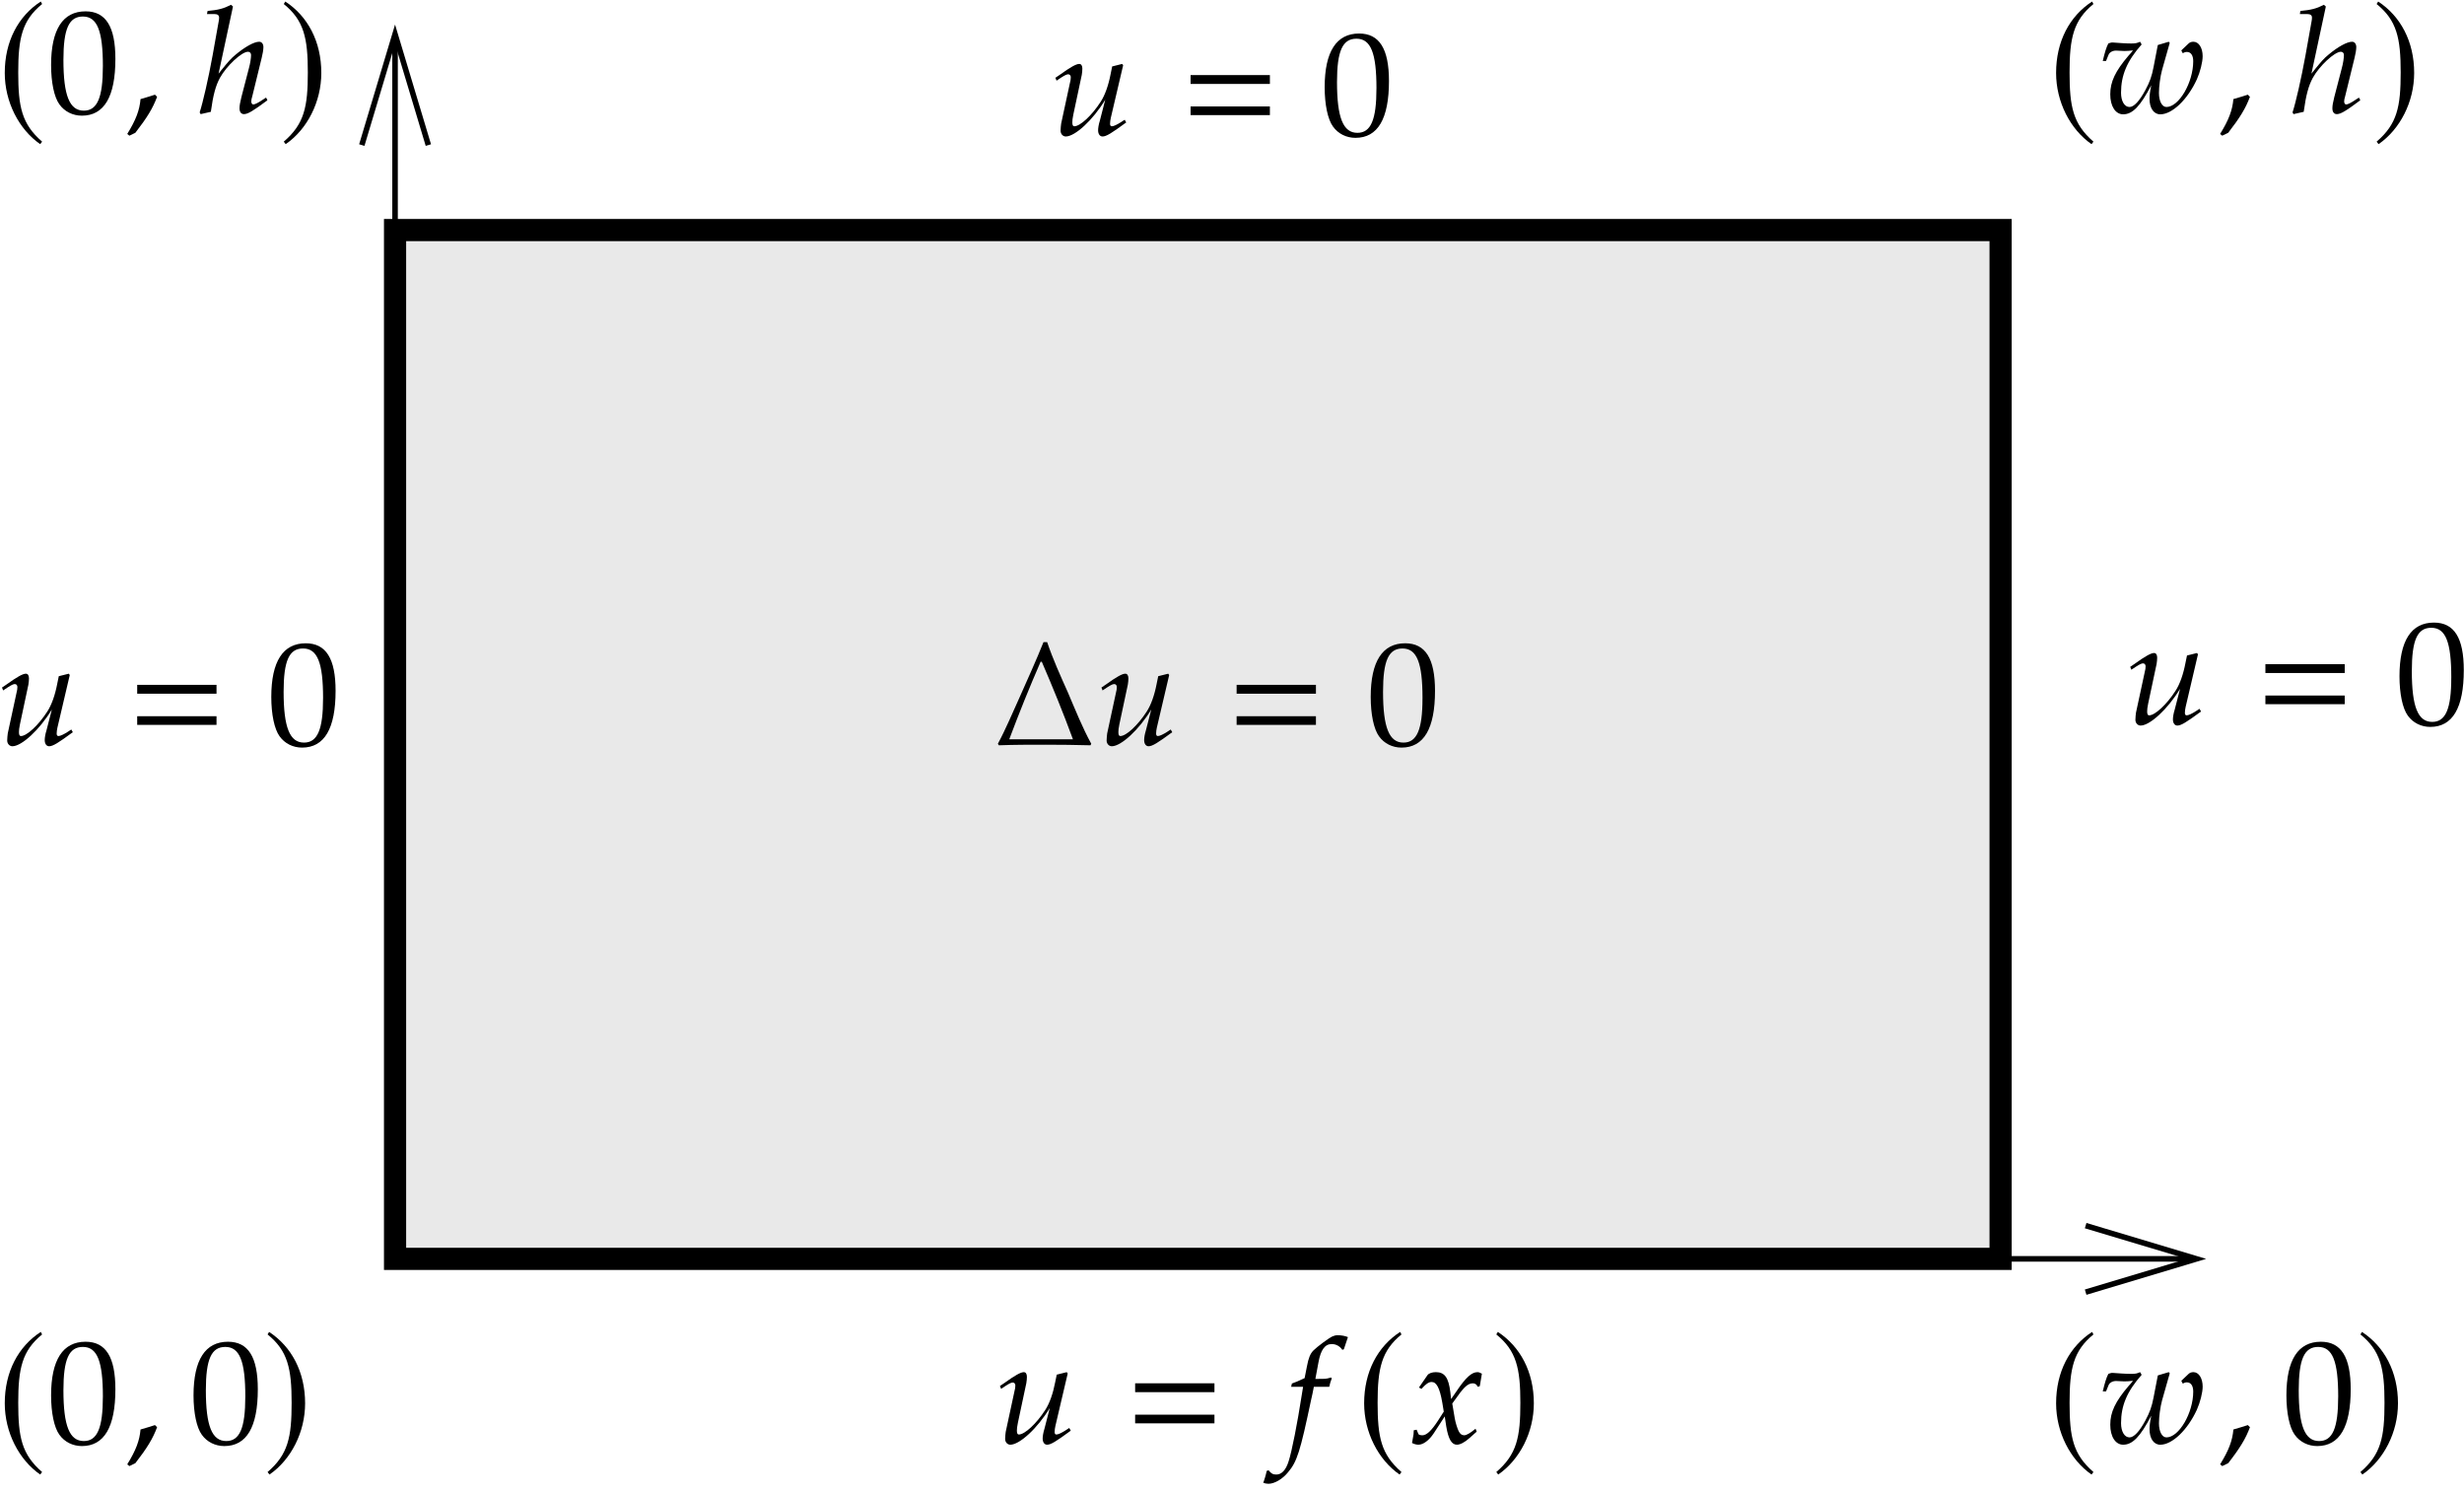
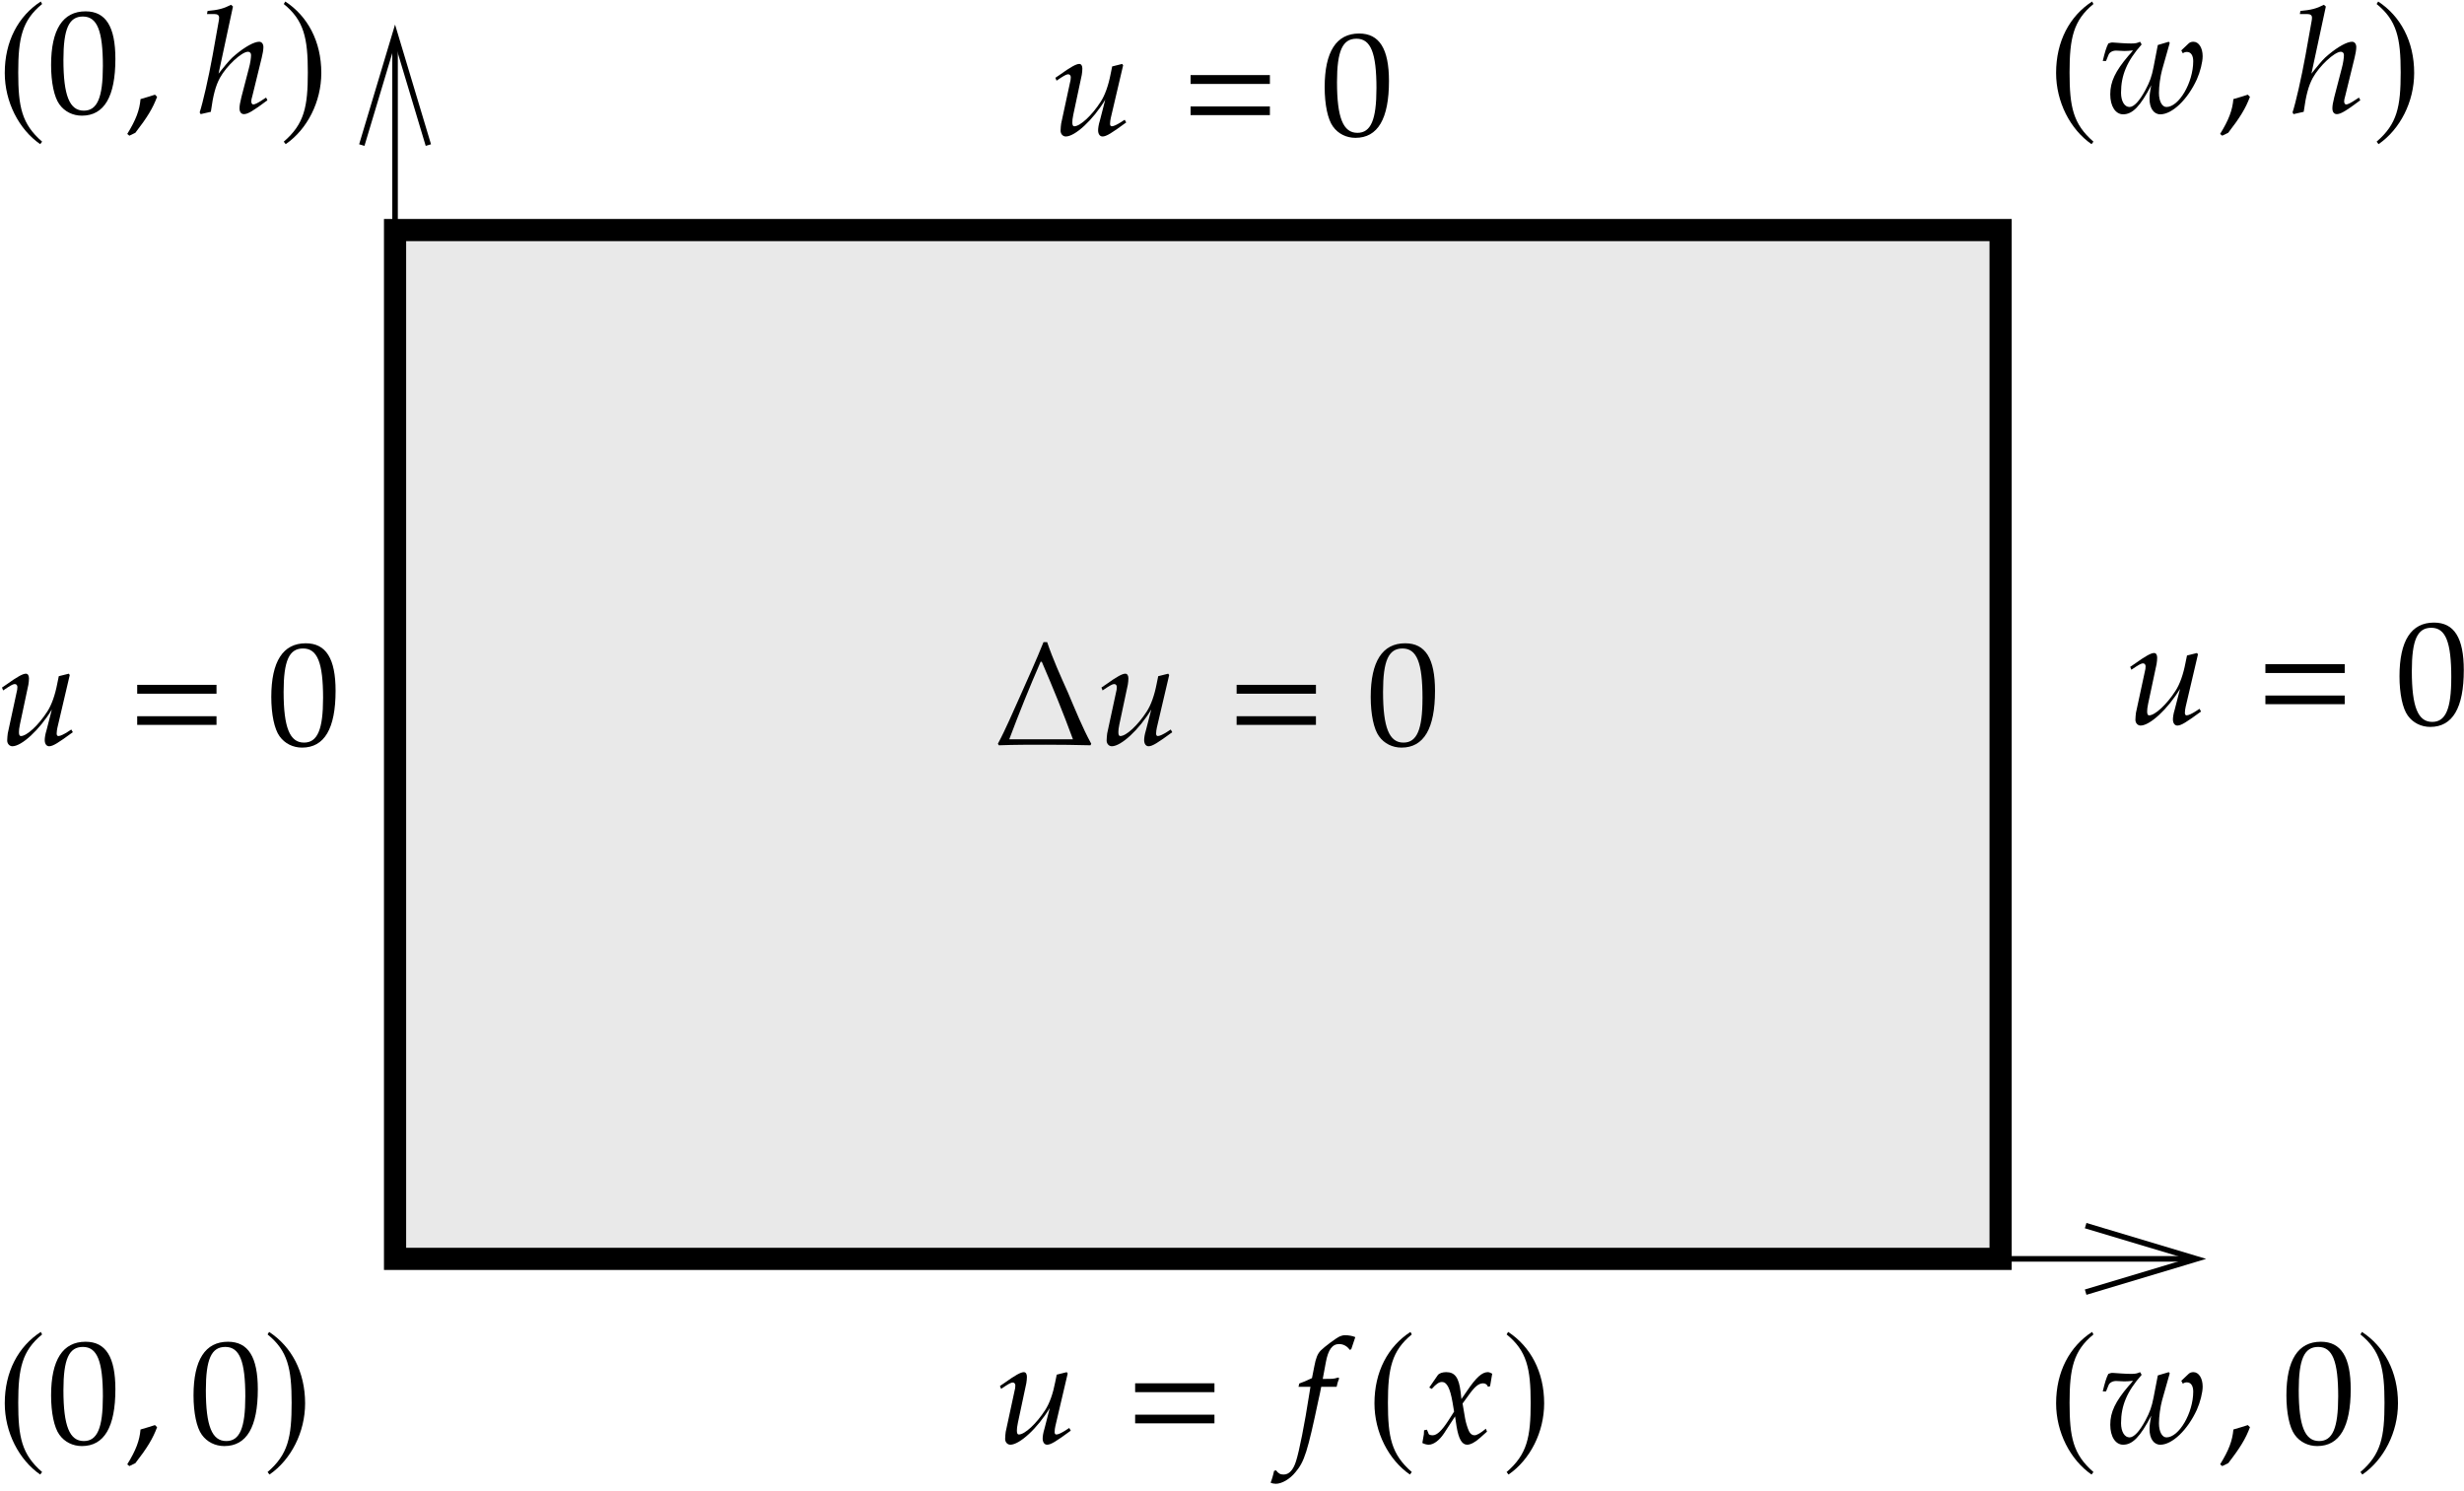
<svg xmlns="http://www.w3.org/2000/svg" width="200pt" height="121pt" viewBox="0 0 200 121">
  <defs>
-     <path d="M3.641-9.031C1.812-7.844.719-5.797.719-3.234c0 2.344 1.141 4.578 2.875 5.781L3.75 2.344C2.094.906 1.812-.484 1.812-3.281 1.812-6.062 2.125-7.5 3.75-8.828zm0 0" id="b" />
-     <path d="M.5-9.031l-.125.203C2.016-7.5 2.328-6.062 2.328-3.281c0 2.797-.281 4.188-1.953 5.625l.156.203c1.75-1.203 2.891-3.438 2.891-5.781C3.422-5.797 2.312-7.844.5-9.031zm0 0" id="c" />
-     <path d="M5.562-4.375c0-2.625-.781-3.859-2.422-3.859-1.844 0-2.797 1.469-2.797 4.359 0 1.406.25 2.609.672 3.188.422.594 1.094.922 1.828.922C4.656.234 5.562-1.312 5.562-4.375zm-1.016.594C4.547-1.234 4.094-.172 3-.172c-1.156 0-1.656-1.219-1.656-4.125 0-2.531.453-3.516 1.578-3.516 1.172 0 1.625 1.172 1.625 4.031zm0 0" id="a" />
-     <path d="M2.609-1.297l-.172-.172c-.328.109-.531.172-1.172.359C1.188-.203.891.578.188 1.719l.172.141.484-.234c.969-1.25 1.422-2 1.766-2.922zm0 0" id="f" />
-     <path d="M5.625-1.016l-.109-.219-.312.203c-.344.234-.609.359-.734.359-.078 0-.156-.109-.156-.234 0-.125.016-.219.094-.484l.75-3.062c.078-.297.141-.672.141-.875 0-.266-.141-.438-.344-.438-.406 0-1.141.406-1.891 1.031-.422.344-.609.578-1.172 1.266l-.234.297L2.828-8.625l-.156-.141c-.609.312-1.047.422-1.906.5l-.047.25h.578c.281 0 .406.094.406.297 0 .094-.016.203-.031.281l-.5 2.797C.844-2.828.375-.781.125-.031l.078.141.828-.188c.188-1.375.391-2.109.734-2.75.531-.969 1.766-2.125 2.281-2.125.156 0 .25.109.25.266 0 .219-.062.672-.172 1.062l-.609 2.344c-.109.438-.156.703-.156.922 0 .281.125.469.359.469.312 0 .734-.25 1.906-1.125zm0 0" id="g" />
-     <path d="M6.125-1.016 6-1.234l-.312.203c-.297.188-.578.328-.734.328-.094 0-.141-.078-.141-.203 0-.156.031-.344.062-.484l1-4.266-.078-.109-.812.203-.125.609c-.172.906-.453 1.719-.812 2.266-.703 1.094-1.656 1.984-2.141 1.984-.109 0-.156-.109-.156-.312 0-.172.016-.312.078-.625l.688-3.234c.031-.188.047-.359.047-.516 0-.234-.094-.375-.25-.375-.25 0-.703.25-1.594.891L.375-4.641l.094.234.375-.25c.344-.219.469-.266.578-.266.125 0 .203.109.203.234 0 .062-.016.156-.016.219L.844-.922c-.016.125-.047.391-.047.578 0 .266.188.469.422.469.75 0 2.203-1.328 3.203-2.984l-.438 1.703c-.094.297-.141.594-.141.781 0 .297.141.5.359.5.312 0 .75-.281 1.922-1.141zm0 0" id="d" />
-     <path d="M4.938-8.609c-.203-.094-.547-.156-.844-.156-.125 0-.312.047-.406.094-.297.125-1.266.859-1.547 1.141-.266.266-.406.625-.531 1.297l-.188.953c-.484.234-.734.328-1.031.438l-.062.266h.969l-.109.672C.828-1.578.391.641.125 1.469c-.219.703-.562 1.078-1 1.078-.266 0-.422-.078-.625-.344L-1.656 2.25c-.047.266-.219.844-.281.953.109.062.281.094.422.094.484 0 1.141-.375 1.594-.938C.812 1.5 1.062.688 1.953-3.531c.062-.297.156-.656.219-1.047h1.25c.047-.234.125-.5.203-.672l-.047-.078-.094.016c-.281.094-.406.094-1 .094h-.188l.25-1.344c.188-1.031.531-1.484 1.078-1.484.359 0 .672.188.859.469l.125-.047zm0 0" id="m" />
-     <path d="M5.359-.938l-.094-.234c-.438.359-.734.531-.922.531-.188 0-.344-.109-.453-.344-.109-.234-.25-.672-.312-1.031L3.375-3.219l.422-.578c.547-.781.875-1.062 1.25-1.062.188 0 .328.109.391.281L5.609-4.625l.172-1.016c-.141-.078-.25-.125-.359-.125-.469 0-.953.438-1.688 1.531l-.453.656-.062-.562c-.141-1.188-.469-1.625-1.172-1.625-.312 0-.578.094-.688.25l-.688 1L.875-4.406c.359-.406.594-.562.828-.562.391 0 .656.484.859 1.656l.125.75-.469.734c-.516.797-.922 1.188-1.266 1.188C.781-.641.641-.688.625-.75l-.141-.344-.234.047c0 .234-.016.391-.094.766C.125-.125.125-.094.109-.016.281.078.484.125.625.125c.391 0 .859-.344 1.234-.906l.906-1.391.125.828C3.062-.328 3.328.125 3.75.125c.266 0 .656-.203 1.031-.547zm0 0" id="n" />
-     <path d="M8.359-4.594c0-.672-.312-1.172-.75-1.172-.156 0-.297.047-.391.141l-.594.562.125.234c.109-.078.219-.109.328-.109.328 0 .516.281.516.75 0 1.734-1.156 3.719-2.172 3.719-.359 0-.609-.469-.609-1.141 0-.547.109-1.344.25-1.859l.625-2.203-.078-.094L4.719-5.5 4.375-3.719c-.141.75-.312 1.219-.656 1.859-.484.906-.938 1.391-1.297 1.391-.406 0-.688-.469-.688-1.156 0-1.422.484-2.578 1.672-3.922l-.125-.219c-.234.109-.391.141-.719.141-.5 0-.984-.047-1.469-.078-.156-.016-.25.031-.391.078C.531-5.297.406-4.859.25-4.203h.266l.203-.5c.078-.203.328-.344.609-.344.219 0 .438.031.672.031.25 0 .406-.016.703-.047-.109.156-.234.281-.359.422C1.266-3.375.859-2.516.859-1.5c0 .969.422 1.625 1.047 1.625.766 0 1.391-.656 2.281-2.359-.109.531-.141.828-.141 1.094 0 .766.344 1.266.875 1.266.969 0 2.219-1.203 2.969-2.844.266-.594.469-1.391.469-1.875zm0 0" id="h" />
-     <path d="M.781-4.141h6.438v-.719H.781zm0 2.531h6.438v-.703H.781zm0 0" id="e" />
-     <path d="M7.906-.078c-.719-1.312-1.297-2.766-1.891-4.156-.594-1.328-1.219-2.703-1.688-4.094H4.031C3.438-6.844 2.766-5.375 2.109-3.891 1.531-2.625.984-1.297.328-.078l.078.125C1.672 0 2.938 0 4.219 0c1.203 0 2.422.016 3.625.047zM6.422-.438H1.25c.797-2.125 1.641-4.219 2.547-6.297h.094c.891 2.062 1.75 4.172 2.531 6.297zm0 0" id="o" />
    <clipPath id="i">
      <path d="M162 101h18v2h-18zm0 0" />
    </clipPath>
    <clipPath id="j">
      <path clip-rule="evenodd" d="M-1.23-1.465h204v123h-204zm180.777 103.242v.84l-10.258 2.281 9-2.703-9-2.699zm0 0" />
    </clipPath>
    <clipPath id="k">
      <path d="M31 1h2v18h-2zm0 0" />
    </clipPath>
    <clipPath id="l">
      <path clip-rule="evenodd" d="M-1.23-1.465h204v123h-204zm32.879 2.981h.84l2.281 10.262-2.703-9-2.699 9zm0 0" />
    </clipPath>
+     <clipPath id="m">
+       <path d="M23 0h19v19H23zm0 0" />
+     </clipPath>
+     <clipPath id="n">
+       <path d="M0 0h200v121H0z" />
+     </clipPath>
+     <g id="o" clip-path="url(#n)">
+       <path d="M332.984 193.417h1303.203v835.195H332.984zm0 0" style="fill-rule:evenodd;fill:#e9e9e9;fill-opacity:1;stroke-width:18;stroke-linecap:butt;stroke-linejoin:miter;stroke:#000;stroke-opacity:1;stroke-miterlimit:10;transform:matrix(.1,0,0,-.1,-1.232,121.537)" />
+       <g clip-path="url(#i)">
+         <g clip-path="url(#j)">
+           <path d="M1636.187 193.417h167.422" class="a" />
+         </g>
+       </g>
+       <path d="M1705.211 220.409l90-26.992-90-27.031" class="a" />
+       <g clip-path="url(#k)">
+         <g clip-path="url(#l)">
+           <path d="M332.984 1028.612V1195.995" class="a" />
+         </g>
+       </g>
+       <g clip-path="url(#m)">
+         <path d="M305.992 1097.597l26.992 90 27.031-90" class="a" />
+       </g>
+     </g>
+     <path d="M3.641-9.031C1.812-7.844.719-5.797.719-3.234c0 2.344 1.141 4.578 2.875 5.781L3.75 2.344C2.094.906 1.812-.484 1.812-3.281 1.812-6.062 2.125-7.5 3.75-8.828zm0 0" id="b" />
+     <path d="M.5-9.031l-.125.203C2.016-7.5 2.328-6.062 2.328-3.281c0 2.797-.281 4.188-1.953 5.625l.156.203c1.75-1.203 2.891-3.438 2.891-5.781C3.422-5.797 2.312-7.844.5-9.031zm0 0" id="c" />
+     <path d="M5.562-4.375c0-2.625-.781-3.859-2.422-3.859-1.844 0-2.797 1.469-2.797 4.359 0 1.406.25 2.609.672 3.188.422.594 1.094.922 1.828.922C4.656.234 5.562-1.312 5.562-4.375zm-1.016.594C4.547-1.234 4.094-.172 3-.172c-1.156 0-1.656-1.219-1.656-4.125 0-2.531.453-3.516 1.578-3.516 1.172 0 1.625 1.172 1.625 4.031zm0 0" id="a" />
+     <path d="M2.609-1.297l-.172-.172c-.328.109-.531.172-1.172.359C1.188-.203.891.578.188 1.719l.172.141.484-.234c.969-1.25 1.422-2 1.766-2.922zm0 0" id="f" />
+     <path d="M5.625-1.016l-.109-.219-.312.203c-.344.234-.609.359-.734.359-.078 0-.156-.109-.156-.234s.016-.219.094-.484l.75-3.062c.078-.297.141-.672.141-.875 0-.266-.141-.438-.344-.438-.406 0-1.141.406-1.891 1.031C2.641-4.391 2.453-4.156 1.891-3.469l-.234.297L2.828-8.625l-.156-.141c-.609.312-1.047.422-1.906.5l-.047.25h.578c.281 0 .406.094.406.297 0 .094-.016.203-.031.281l-.5 2.797C.844-2.828.375-.781.125-.031l.078.141.828-.188c.188-1.375.391-2.109.734-2.75.531-.969 1.766-2.125 2.281-2.125.156 0 .25.109.25.266 0 .219-.062.672-.172 1.062l-.609 2.344c-.109.438-.156.703-.156.922 0 .281.125.469.359.469.312 0 .734-.25 1.906-1.125zm0 0" id="g" />
+     <path d="M6.125-1.016 6-1.234l-.312.203c-.297.188-.578.328-.734.328-.094 0-.141-.078-.141-.203 0-.156.031-.344.062-.484l1-4.266-.078-.109-.812.203-.125.609c-.172.906-.453 1.719-.812 2.266-.703 1.094-1.656 1.984-2.141 1.984-.109 0-.156-.109-.156-.312 0-.172.016-.312.078-.625l.688-3.234c.031-.188.047-.359.047-.516 0-.234-.094-.375-.25-.375-.25 0-.703.25-1.594.891L.375-4.641l.094.234.375-.25c.344-.219.469-.266.578-.266.125 0 .203.109.203.234 0 .062-.016.156-.016.219L.844-.922c-.016.125-.047.391-.047.578 0 .266.188.469.422.469.75 0 2.203-1.328 3.203-2.984l-.438 1.703c-.094.297-.141.594-.141.781 0 .297.141.5.359.5.312 0 .75-.281 1.922-1.141zm0 0" id="d" />
+     <path d="M4.938-8.609c-.203-.094-.547-.156-.844-.156-.125 0-.312.047-.406.094-.297.125-1.266.859-1.547 1.141-.266.266-.406.625-.531 1.297l-.188.953C.938-5.047.688-4.953.391-4.844l-.062.266h.969l-.109.672C.828-1.578.391.641.125 1.469c-.219.703-.562 1.078-1 1.078-.266 0-.422-.078-.625-.344L-1.656 2.25c-.047.266-.219.844-.281.953.109.062.281.094.422.094.484 0 1.141-.375 1.594-.938C.812 1.5 1.062.688 1.953-3.531c.062-.297.156-.656.219-1.047h1.25c.047-.234.125-.5.203-.672l-.047-.078-.094.016c-.281.094-.406.094-1 .094h-.188l.25-1.344c.188-1.031.531-1.484 1.078-1.484.359 0 .672.188.859.469l.125-.047zm0 0" id="p" />
+     <path d="M5.359-.938l-.094-.234c-.438.359-.734.531-.922.531S4-.75 3.891-.984s-.25-.672-.312-1.031L3.375-3.219l.422-.578c.547-.781.875-1.062 1.25-1.062.188 0 .328.109.391.281L5.609-4.625l.172-1.016c-.141-.078-.25-.125-.359-.125-.469 0-.953.438-1.688 1.531l-.453.656-.062-.562c-.141-1.188-.469-1.625-1.172-1.625-.312 0-.578.094-.688.25l-.688 1L.875-4.406c.359-.406.594-.562.828-.562.391 0 .656.484.859 1.656l.125.75-.469.734c-.516.797-.922 1.188-1.266 1.188C.781-.641.641-.688.625-.75l-.141-.344-.234.047c0 .234-.016.391-.094.766C.125-.125.125-.094.109-.016.281.078.484.125.625.125c.391 0 .859-.344 1.234-.906l.906-1.391.125.828C3.062-.328 3.328.125 3.75.125c.266 0 .656-.203 1.031-.547zm0 0" id="q" />
+     <path d="M8.359-4.594c0-.672-.312-1.172-.75-1.172-.156 0-.297.047-.391.141l-.594.562.125.234c.109-.078.219-.109.328-.109.328 0 .516.281.516.75 0 1.734-1.156 3.719-2.172 3.719-.359 0-.609-.469-.609-1.141 0-.547.109-1.344.25-1.859l.625-2.203-.078-.094L4.719-5.5 4.375-3.719c-.141.75-.312 1.219-.656 1.859C3.234-.953 2.781-.469 2.422-.469c-.406 0-.688-.469-.688-1.156 0-1.422.484-2.578 1.672-3.922l-.125-.219c-.234.109-.391.141-.719.141-.5 0-.984-.047-1.469-.078-.156-.016-.25.031-.391.078C.531-5.297.406-4.859.25-4.203h.266l.203-.5c.078-.203.328-.344.609-.344.219 0 .438.031.672.031.25 0 .406-.016.703-.047-.109.156-.234.281-.359.422C1.266-3.375.859-2.516.859-1.5c0 .969.422 1.625 1.047 1.625.766 0 1.391-.656 2.281-2.359-.109.531-.141.828-.141 1.094 0 .766.344 1.266.875 1.266.969 0 2.219-1.203 2.969-2.844.266-.594.469-1.391.469-1.875zm0 0" id="h" />
+     <path d="M.781-4.141h6.438v-.719H.781zm0 2.531h6.438v-.703H.781zm0 0" id="e" />
+     <path d="M7.906-.078c-.719-1.312-1.297-2.766-1.891-4.156-.594-1.328-1.219-2.703-1.688-4.094H4.031C3.438-6.844 2.766-5.375 2.109-3.891 1.531-2.625.984-1.297.328-.078l.078.125C1.672 0 2.938 0 4.219 0c1.203 0 2.422.016 3.625.047zM6.422-.438H1.25c.797-2.125 1.641-4.219 2.547-6.297h.094c.891 2.062 1.75 4.172 2.531 6.297zm0 0" id="r" />
  </defs>
-   <path d="M332.984 193.417h1303.203v835.195H332.984zm0 0" style="fill-rule:evenodd;fill:#e9e9e9;stroke-width:18;stroke:#000;stroke-miterlimit:10;transform:matrix(.1,0,0,-.1,-1.232,121.537)" />
-   <g clip-path="url(#i)">
-     <g clip-path="url(#j)">
-       <path d="M1636.187 193.417h167.422" class="a" />
-     </g>
-   </g>
-   <path d="M1705.211 220.409l90-26.992-90-27.031" class="a" />
-   <g clip-path="url(#k)">
-     <g clip-path="url(#l)">
-       <path d="M332.984 1028.612V1195.995" class="a" />
-     </g>
-   </g>
-   <path d="M305.992 1097.597l26.992 90 27.031-90" class="a" />
+   <use href="#o" />
  <use x="-.332" y="117.157" href="#b" />
  <use x="3.804" y="117.157" href="#a" />
  <use x="10.141" y="117.157" href="#f" />
  <use x="15.365" y="117.157" href="#a" />
  <use x="21.343" y="117.157" href="#c" />
  <use x="-.332" y="9.155" href="#b" />
  <use x="3.804" y="9.155" href="#a" />
  <use x="10.141" y="9.155" href="#f" />
  <use x="16.082" y="9.155" href="#g" />
  <use x="22.658" y="9.155" href="#c" />
  <use x="-.213" y="60.456" href="#d" />
  <use x="10.355" y="60.456" href="#e" />
  <use x="21.677" y="60.456" href="#a" />
  <use x="172.531" y="58.776" href="#d" />
  <use x="183.099" y="58.776" href="#e" />
  <use x="194.421" y="58.776" href="#a" />
  <use x="80.789" y="117.157" href="#d" />
  <use x="91.357" y="117.157" href="#e" />
-   <use x="104.472" y="117.157" href="#m" />
-   <use x="110.007" y="117.157" href="#b" />
-   <use x="114.503" y="117.157" href="#n" />
-   <use x="121.078" y="117.157" href="#c" />
+   <use x="105.07" y="117.157" href="#p" />
+   <use x="110.844" y="117.157" href="#b" />
+   <use x="115.34" y="117.157" href="#q" />
+   <use x="121.915" y="117.157" href="#c" />
  <use x="166.173" y="117.157" href="#b" />
  <use x="170.429" y="117.157" href="#h" />
  <use x="180.017" y="117.157" href="#f" />
  <use x="185.242" y="117.157" href="#a" />
  <use x="191.219" y="117.157" href="#c" />
  <use x="85.289" y="10.955" href="#d" />
  <use x="95.857" y="10.955" href="#e" />
  <use x="107.179" y="10.955" href="#a" />
  <use x="166.172" y="9.155" href="#b" />
  <use x="170.428" y="9.155" href="#h" />
  <use x="180.016" y="9.155" href="#f" />
  <use x="185.958" y="9.155" href="#g" />
  <use x="192.533" y="9.155" href="#c" />
-   <use x="80.669" y="60.456" href="#o" />
+   <use x="80.669" y="60.456" href="#r" />
  <use x="89.026" y="60.456" href="#d" />
  <use x="99.594" y="60.456" href="#e" />
  <use x="110.916" y="60.456" href="#a" />
-   <style>.a{fill:none;stroke:#000;stroke-miterlimit:10;stroke-width:4.5;transform:matrix(.1,0,0,-.1,-1.232,121.537)}</style>
+   <style>.a{fill:none;stroke:#000;stroke-linecap:butt;stroke-linejoin:miter;stroke-miterlimit:10;stroke-opacity:1;stroke-width:4.5;transform:matrix(.1,0,0,-.1,-1.232,121.537)}</style>
</svg>
